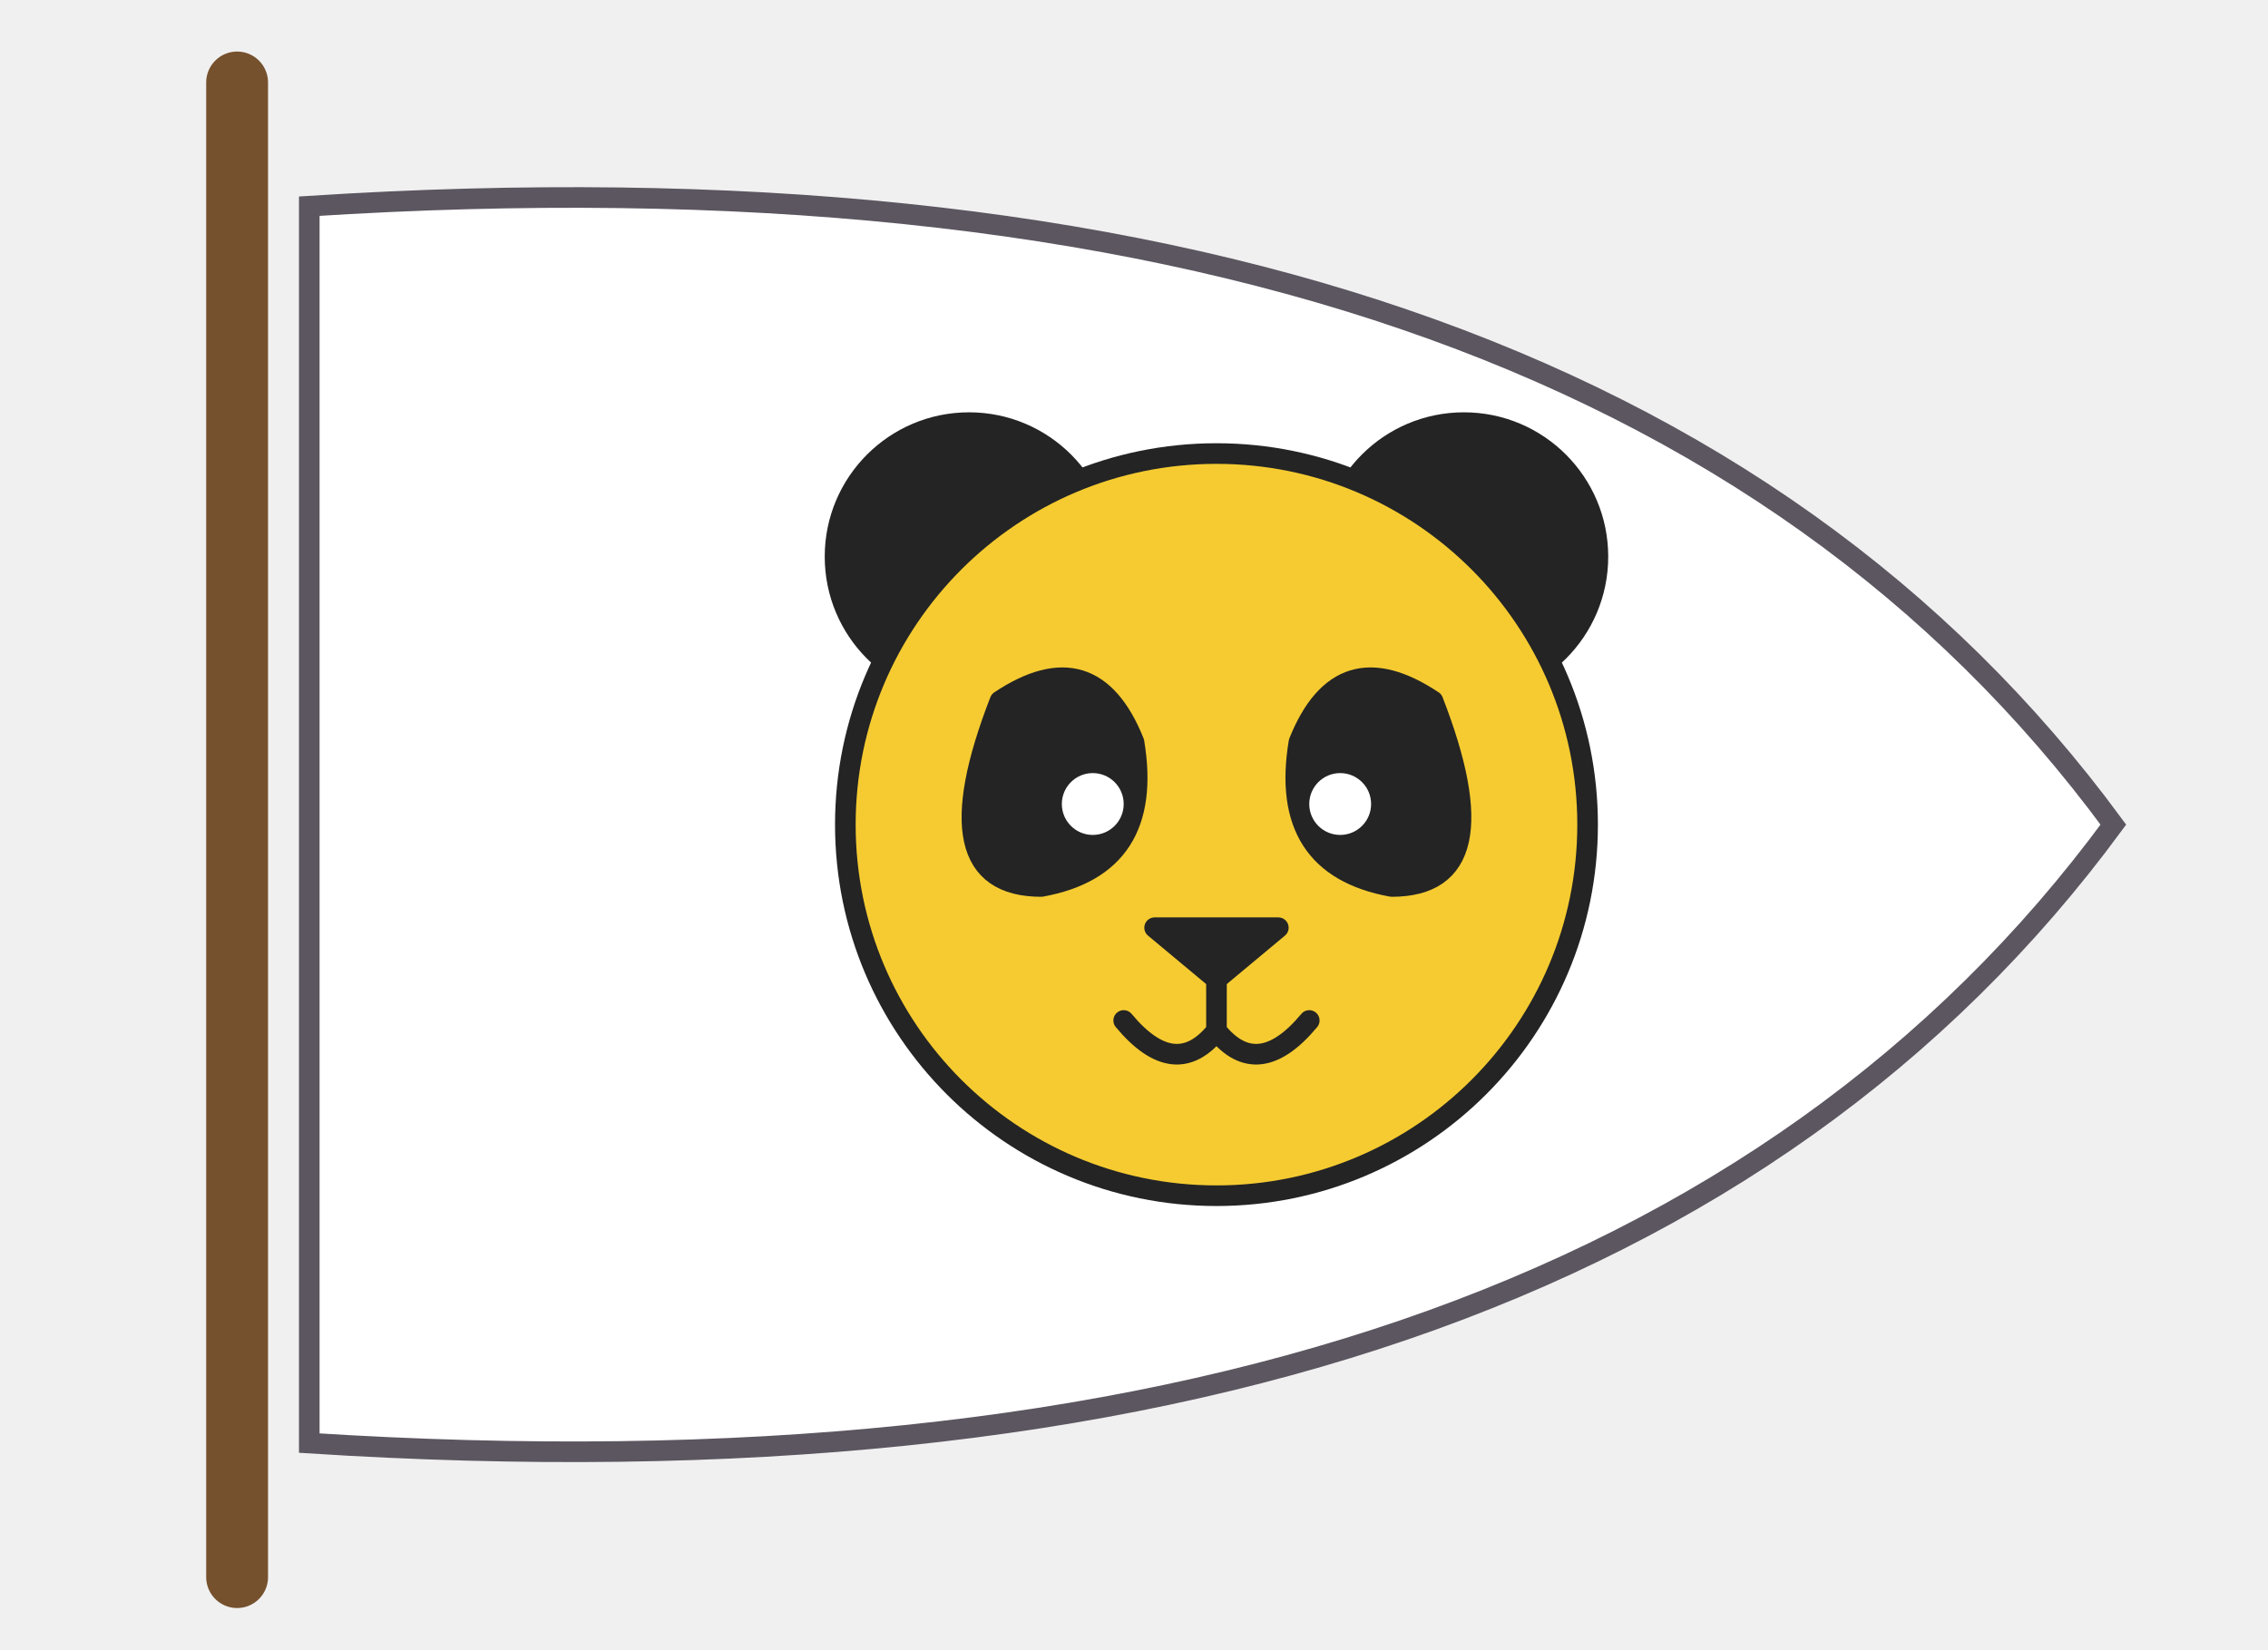
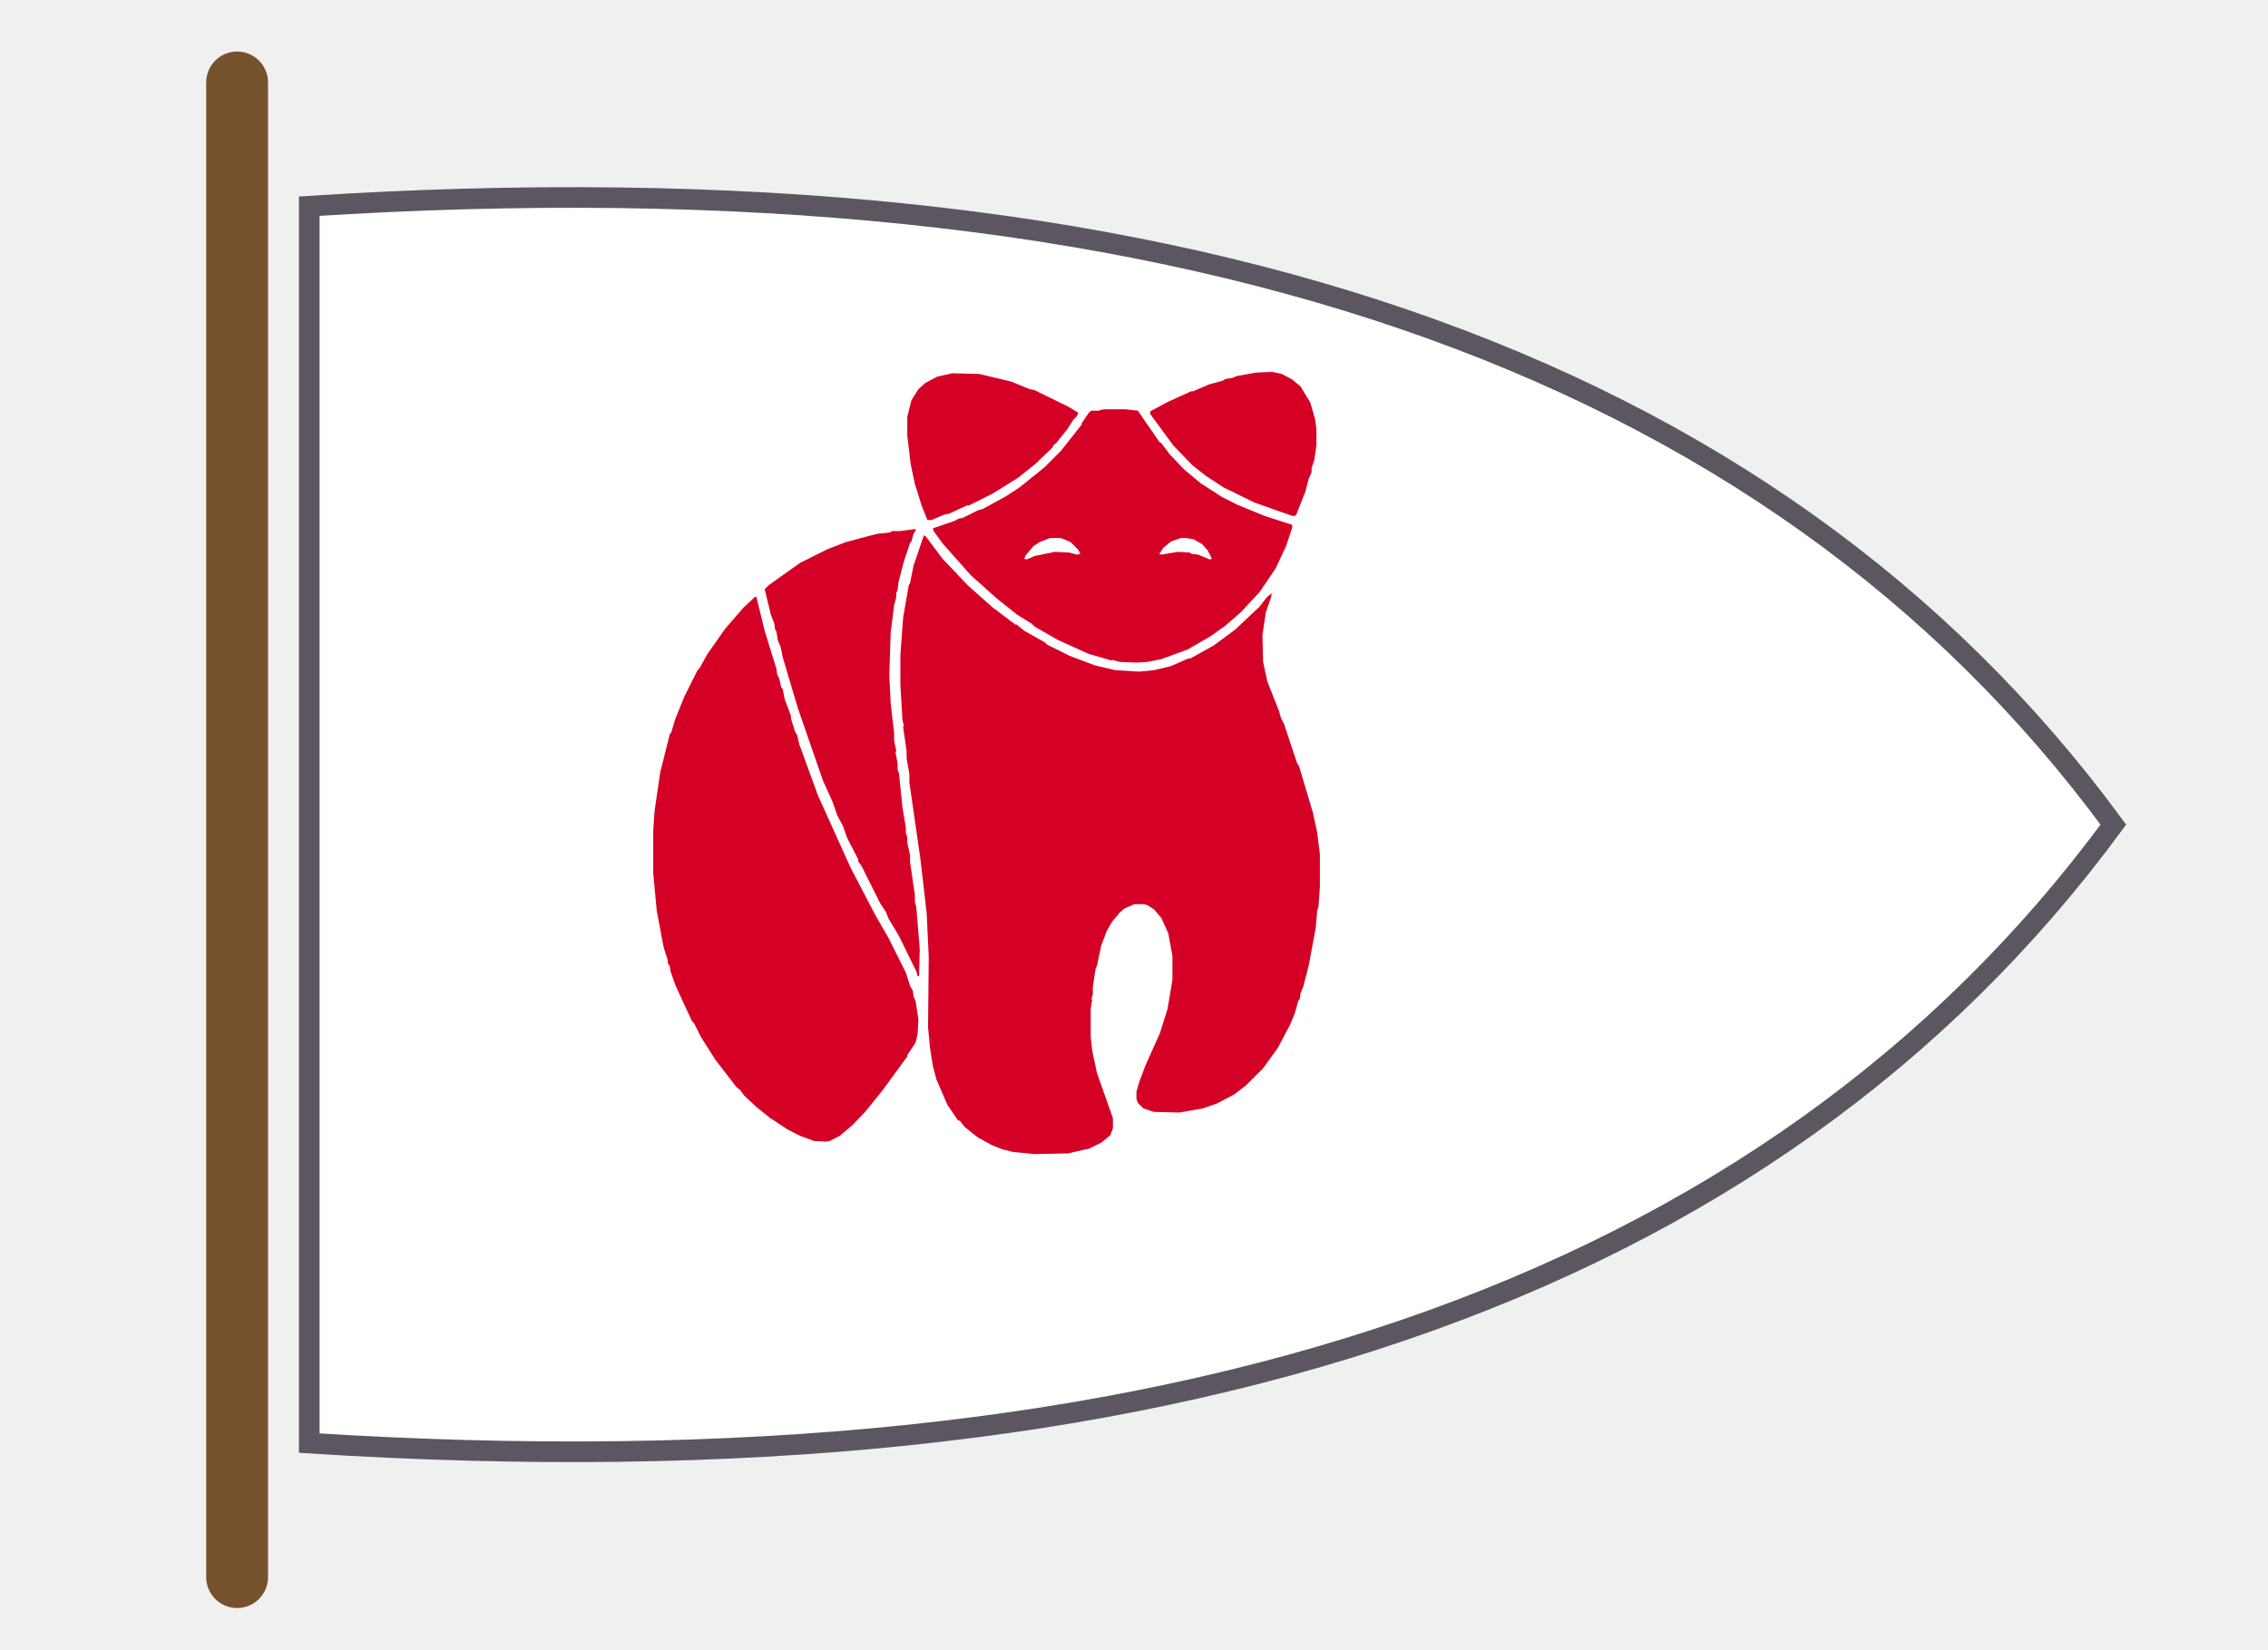
- <svg xmlns="http://www.w3.org/2000/svg" viewBox="0 0 220 160" role="img" aria-labelledby="title">
+ <svg xmlns="http://www.w3.org/2000/svg" viewBox="0 0 220 160">
+   <defs>
+     <clipPath id="flag-inner">
+       <path d="M34 24 Q153 17 197 80 Q153 139 34 136 Z" />
+     </clipPath>
+   </defs>
  <path d="M23 8v145" fill="none" stroke="#76512d" stroke-width="6" stroke-linecap="round" />
-   <path d="M30 20Q155 12 205 80Q155 148 30 140Z" fill="#fff" stroke="#5c5660" stroke-width="2" />
-   <g id="simbolo" transform="translate(118 80)" stroke="#242424" stroke-width="2" stroke-linejoin="round">
-     <circle cx="-24" cy="-26" r="13" fill="#242424" />
-     <circle cx="24" cy="-26" r="13" fill="#242424" />
-     <circle r="36" fill="#f5cb31" />
-     <path d="M-21-12q9-6 13 4 2 12-9 14-11 0-4-18Zm42 0q-9-6-13 4-2 12 9 14 11 0 4-18Z" fill="#242424" />
-     <circle cx="-12" cy="-2" r="3" fill="#fff" stroke="none" />
-     <circle cx="12" cy="-2" r="3" fill="#fff" stroke="none" />
-     <path d="m-6 10 6 5 6-5Z" fill="#242424" />
-     <path d="M0 15v5m-9-1q5 6 9 1 4 5 9-1" fill="none" stroke-linecap="round" />
+   <path d="M30 20Q155 12 205 80Q155 148 30 140Z" fill="#fff" />
+   <g clip-path="url(#flag-inner)">
+     <g transform="translate(96 76) scale(0.9) translate(-110 -80)">
+       <svg x="55" y="34" width="110" height="92" viewBox="0 0 1276 1233" preserveAspectRatio="xMidYMid meet">
+         <path fill="#D50025" fill-rule="evenodd" d="M 299 347 L 282 363 L 256 393 L 230 430 L 219 450 L 216 453 L 197 491 L 184 523 L 178 543 L 176 545 L 162 601 L 154 656 L 152 685 L 152 746 L 157 800 L 167 853 L 173 872 L 173 876 L 176 881 L 177 888 L 184 908 L 208 960 L 211 963 L 221 983 L 242 1016 L 272 1055 L 278 1060 L 283 1067 L 301 1084 L 321 1100 L 347 1117 L 365 1126 L 384 1133 L 402 1134 L 407 1133 L 421 1126 L 440 1110 L 459 1090 L 484 1059 L 519 1011 L 519 1009 L 531 991 L 534 978 L 535 957 L 531 931 L 528 924 L 527 916 L 523 909 L 517 890 L 492 840 L 473 807 L 437 738 L 390 634 L 363 560 L 360 547 L 357 542 L 351 523 L 351 519 L 342 495 L 339 480 L 337 478 L 334 465 L 331 459 L 330 451 L 313 396 L 301 347 Z M 543 258 L 528 302 L 523 327 L 521 331 L 513 377 L 509 431 L 509 474 L 512 525 L 514 533 L 513 535 L 518 570 L 518 580 L 522 603 L 522 615 L 538 726 L 547 804 L 550 867 L 549 969 L 552 1000 L 556 1025 L 561 1044 L 577 1081 L 592 1103 L 595 1104 L 602 1113 L 621 1128 L 641 1139 L 656 1145 L 672 1149 L 703 1152 L 751 1151 L 782 1144 L 800 1135 L 812 1125 L 816 1115 L 816 1100 L 793 1035 L 786 1002 L 784 983 L 784 942 L 786 929 L 785 928 L 787 921 L 787 911 L 791 884 L 793 880 L 799 851 L 807 830 L 815 816 L 826 803 L 833 797 L 847 791 L 861 791 L 867 793 L 876 799 L 886 811 L 896 833 L 902 866 L 902 900 L 895 942 L 884 977 L 863 1024 L 854 1048 L 850 1062 L 850 1072 L 852 1078 L 860 1086 L 875 1091 L 912 1092 L 946 1086 L 966 1079 L 991 1066 L 1008 1053 L 1033 1028 L 1054 999 L 1072 965 L 1079 948 L 1084 930 L 1086 928 L 1087 920 L 1091 910 L 1099 879 L 1109 825 L 1111 801 L 1113 794 L 1115 765 L 1115 719 L 1111 687 L 1105 659 L 1085 592 L 1082 587 L 1063 530 L 1059 523 L 1056 512 L 1039 469 L 1033 441 L 1032 402 L 1037 369 L 1045 346 L 1045 342 L 1038 348 L 1028 361 L 993 394 L 962 417 L 928 436 L 925 436 L 900 447 L 875 453 L 854 455 L 820 453 L 790 446 L 753 432 L 721 416 L 718 413 L 688 396 L 677 387 L 675 387 L 642 362 L 607 331 L 570 292 L 546 260 Z M 508 252 L 497 252 L 494 254 L 475 256 L 430 268 L 404 278 L 364 298 L 319 330 L 313 336 L 322 373 L 327 386 L 328 394 L 330 397 L 332 410 L 336 419 L 339 434 L 361 508 L 397 612 L 411 643 L 418 663 L 426 678 L 432 695 L 448 726 L 448 729 L 453 736 L 480 790 L 488 802 L 492 812 L 507 837 L 532 888 L 534 895 L 536 895 L 537 856 L 532 795 L 530 788 L 530 778 L 523 730 L 523 720 L 519 702 L 519 694 L 517 689 L 517 681 L 512 651 L 507 602 L 505 597 L 505 587 L 502 572 L 503 569 L 500 555 L 500 544 L 495 501 L 493 460 L 495 399 L 500 359 L 503 348 L 503 341 L 505 338 L 506 327 L 514 296 L 523 269 L 525 267 L 528 256 L 531 251 L 531 249 Z M 556 248 L 557 252 L 571 271 L 611 316 L 649 350 L 678 373 L 699 386 L 703 390 L 736 409 L 780 429 L 814 439 L 815 438 L 826 441 L 850 442 L 866 441 L 886 437 L 924 423 L 957 404 L 978 389 L 1000 370 L 1028 340 L 1051 306 L 1066 274 L 1075 247 L 1075 243 L 1035 230 L 996 214 L 974 203 L 943 183 L 919 163 L 898 141 L 886 125 L 883 123 L 852 78 L 834 76 L 803 76 L 795 78 L 785 78 L 782 80 L 771 96 L 771 98 L 741 136 L 717 160 L 681 189 L 661 202 L 628 220 L 621 222 L 599 233 L 593 234 L 588 237 Z M 883 285 L 889 276 L 900 267 L 914 262 L 922 262 L 933 264 L 945 271 L 953 280 L 959 292 L 956 293 L 939 286 L 930 285 L 927 283 L 910 282 L 886 286 Z M 688 292 L 690 287 L 701 274 L 710 268 L 725 262 L 741 262 L 755 268 L 766 279 L 769 285 L 764 286 L 753 283 L 732 282 L 703 288 L 691 293 Z M 766 81 L 751 72 L 702 48 L 696 47 L 669 36 L 623 25 L 584 24 L 562 29 L 545 38 L 535 47 L 525 63 L 519 87 L 519 114 L 524 156 L 530 184 L 540 216 L 548 236 L 554 236 L 573 228 L 579 227 L 605 215 L 608 215 L 642 198 L 679 175 L 704 155 L 729 131 L 730 128 L 734 125 L 750 105 L 759 91 L 764 86 Z M 870 79 L 870 83 L 903 128 L 931 157 L 950 172 L 976 189 L 1021 211 L 1075 230 L 1079 230 L 1081 228 L 1094 195 L 1099 176 L 1103 167 L 1103 161 L 1107 149 L 1110 128 L 1110 105 L 1108 90 L 1101 66 L 1087 43 L 1075 33 L 1060 25 L 1046 22 L 1023 23 L 995 28 L 988 31 L 979 32 L 974 35 L 955 40 L 932 50 L 929 50 L 894 66 Z" />
+       </svg>
+     </g>
  </g>
+   <path d="M30 20Q155 12 205 80Q155 148 30 140Z" fill="none" stroke="#5c5660" stroke-width="2" />
</svg>
